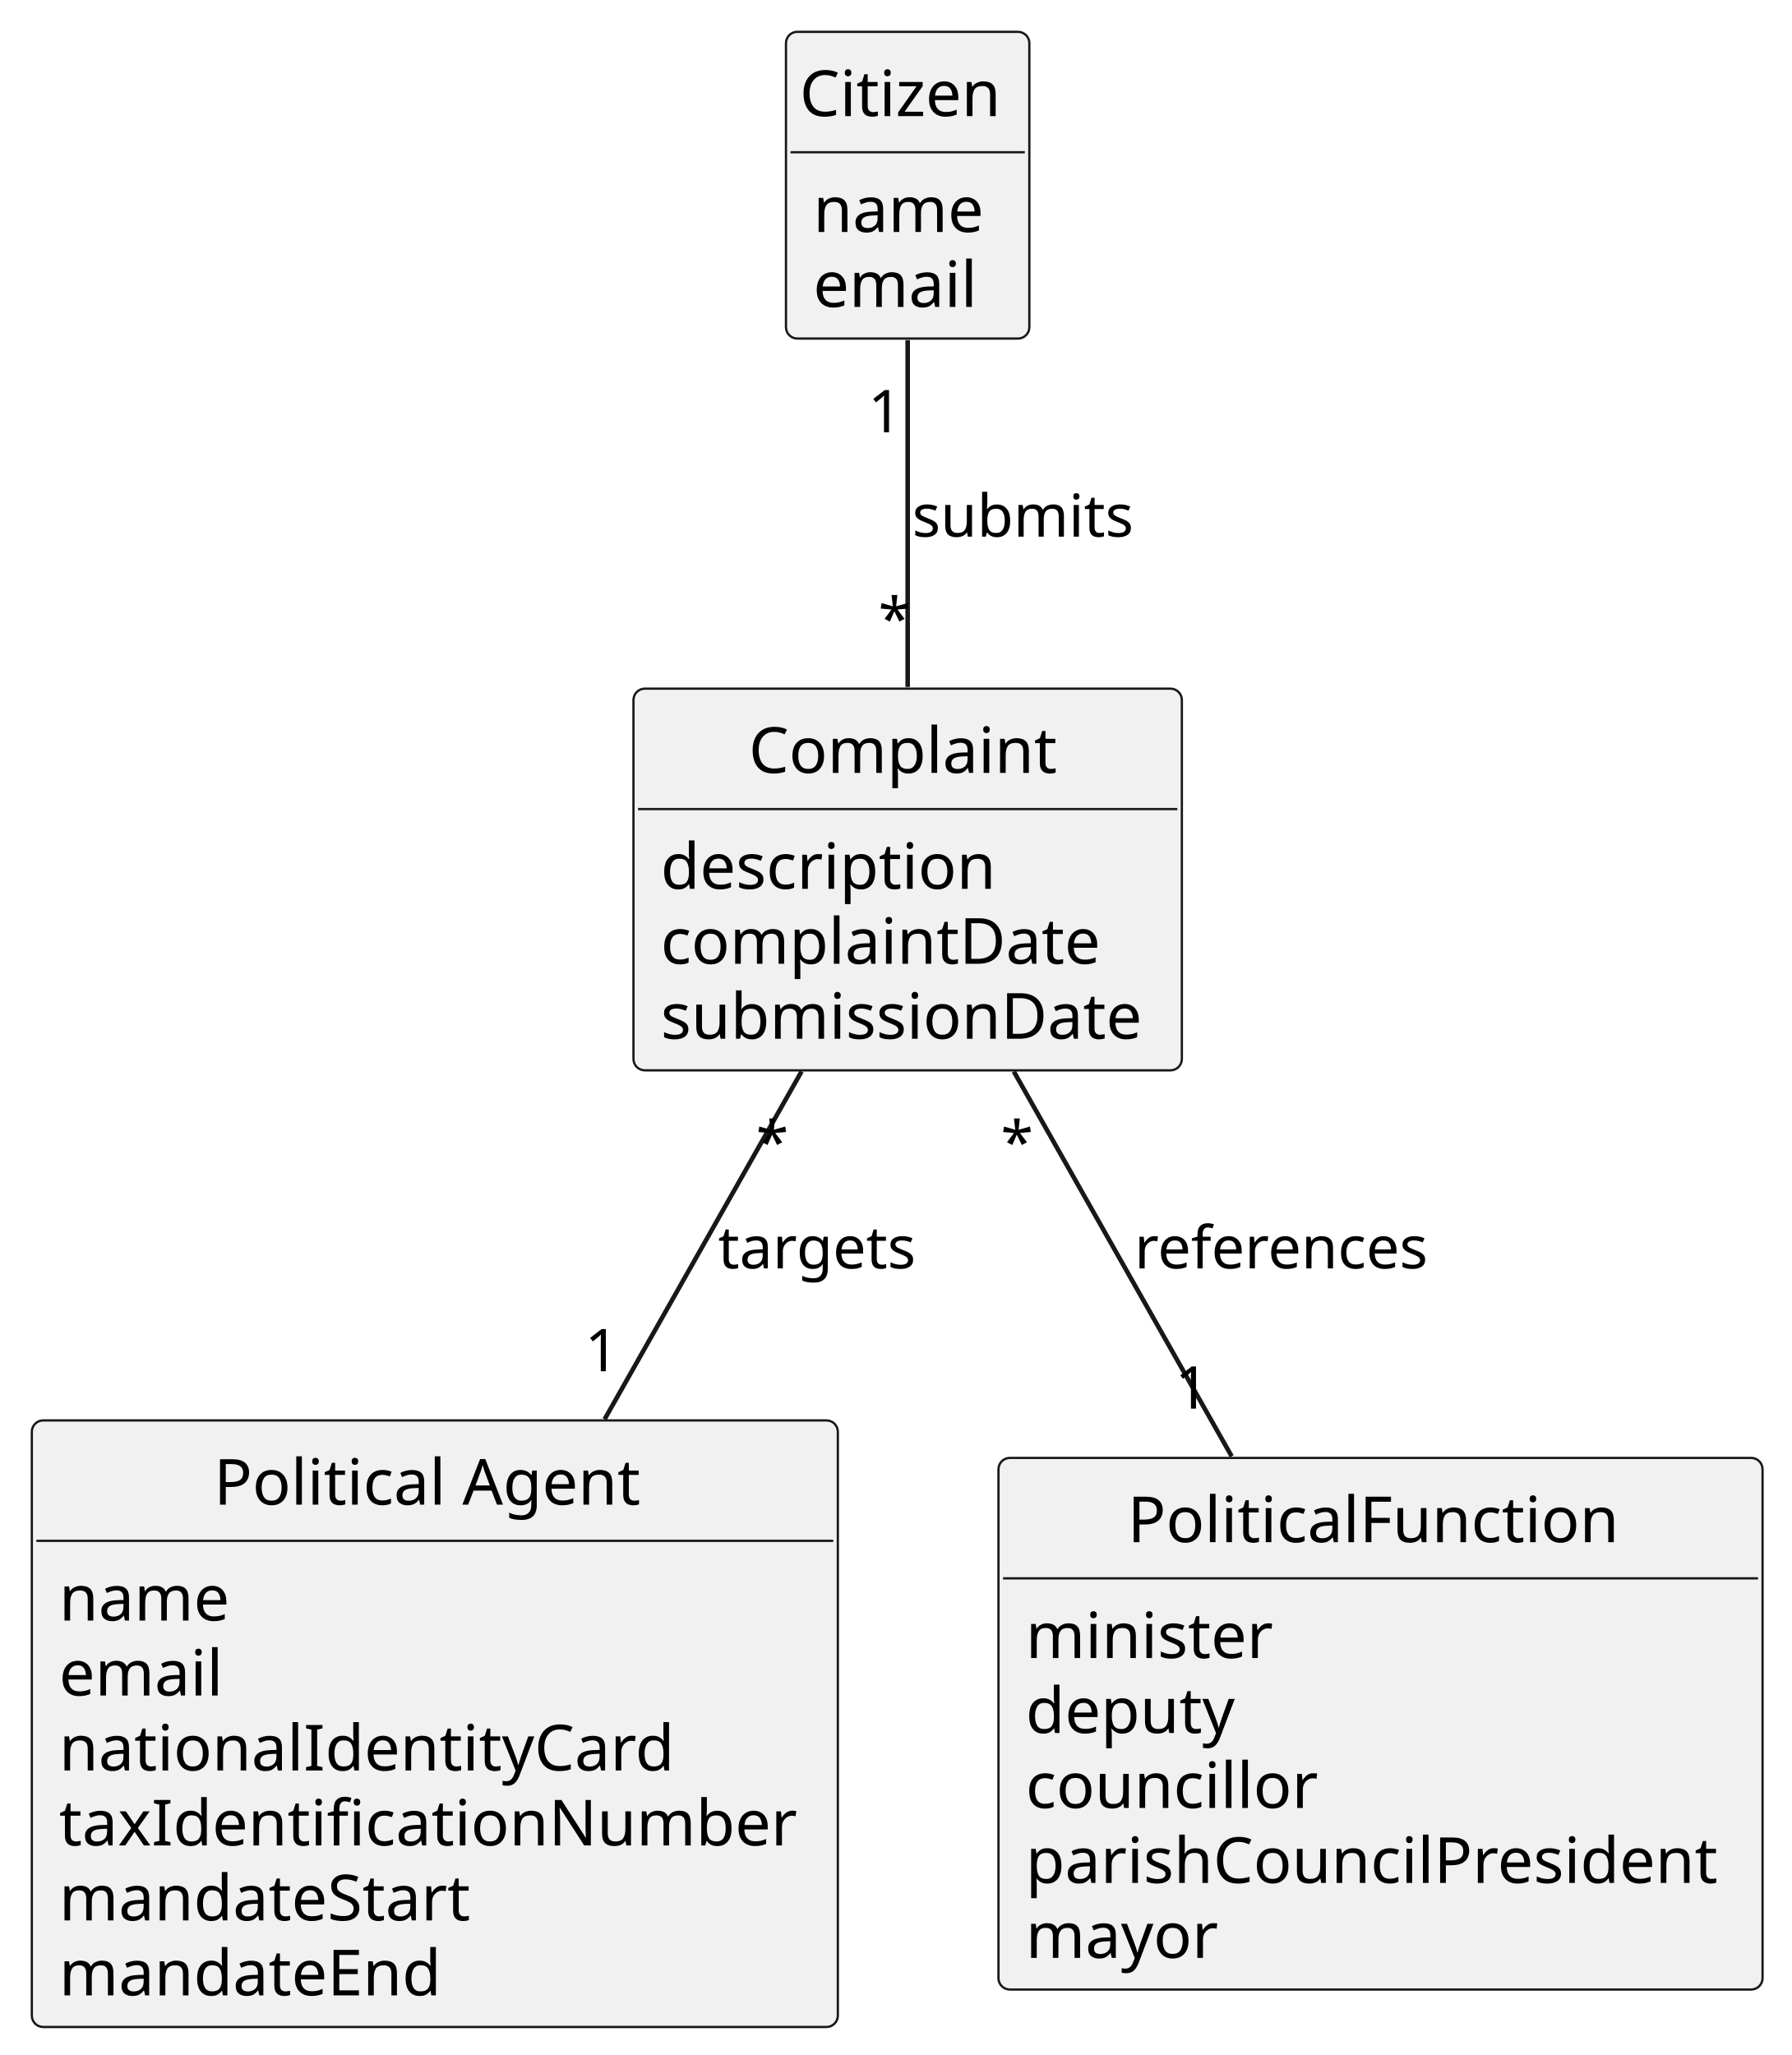
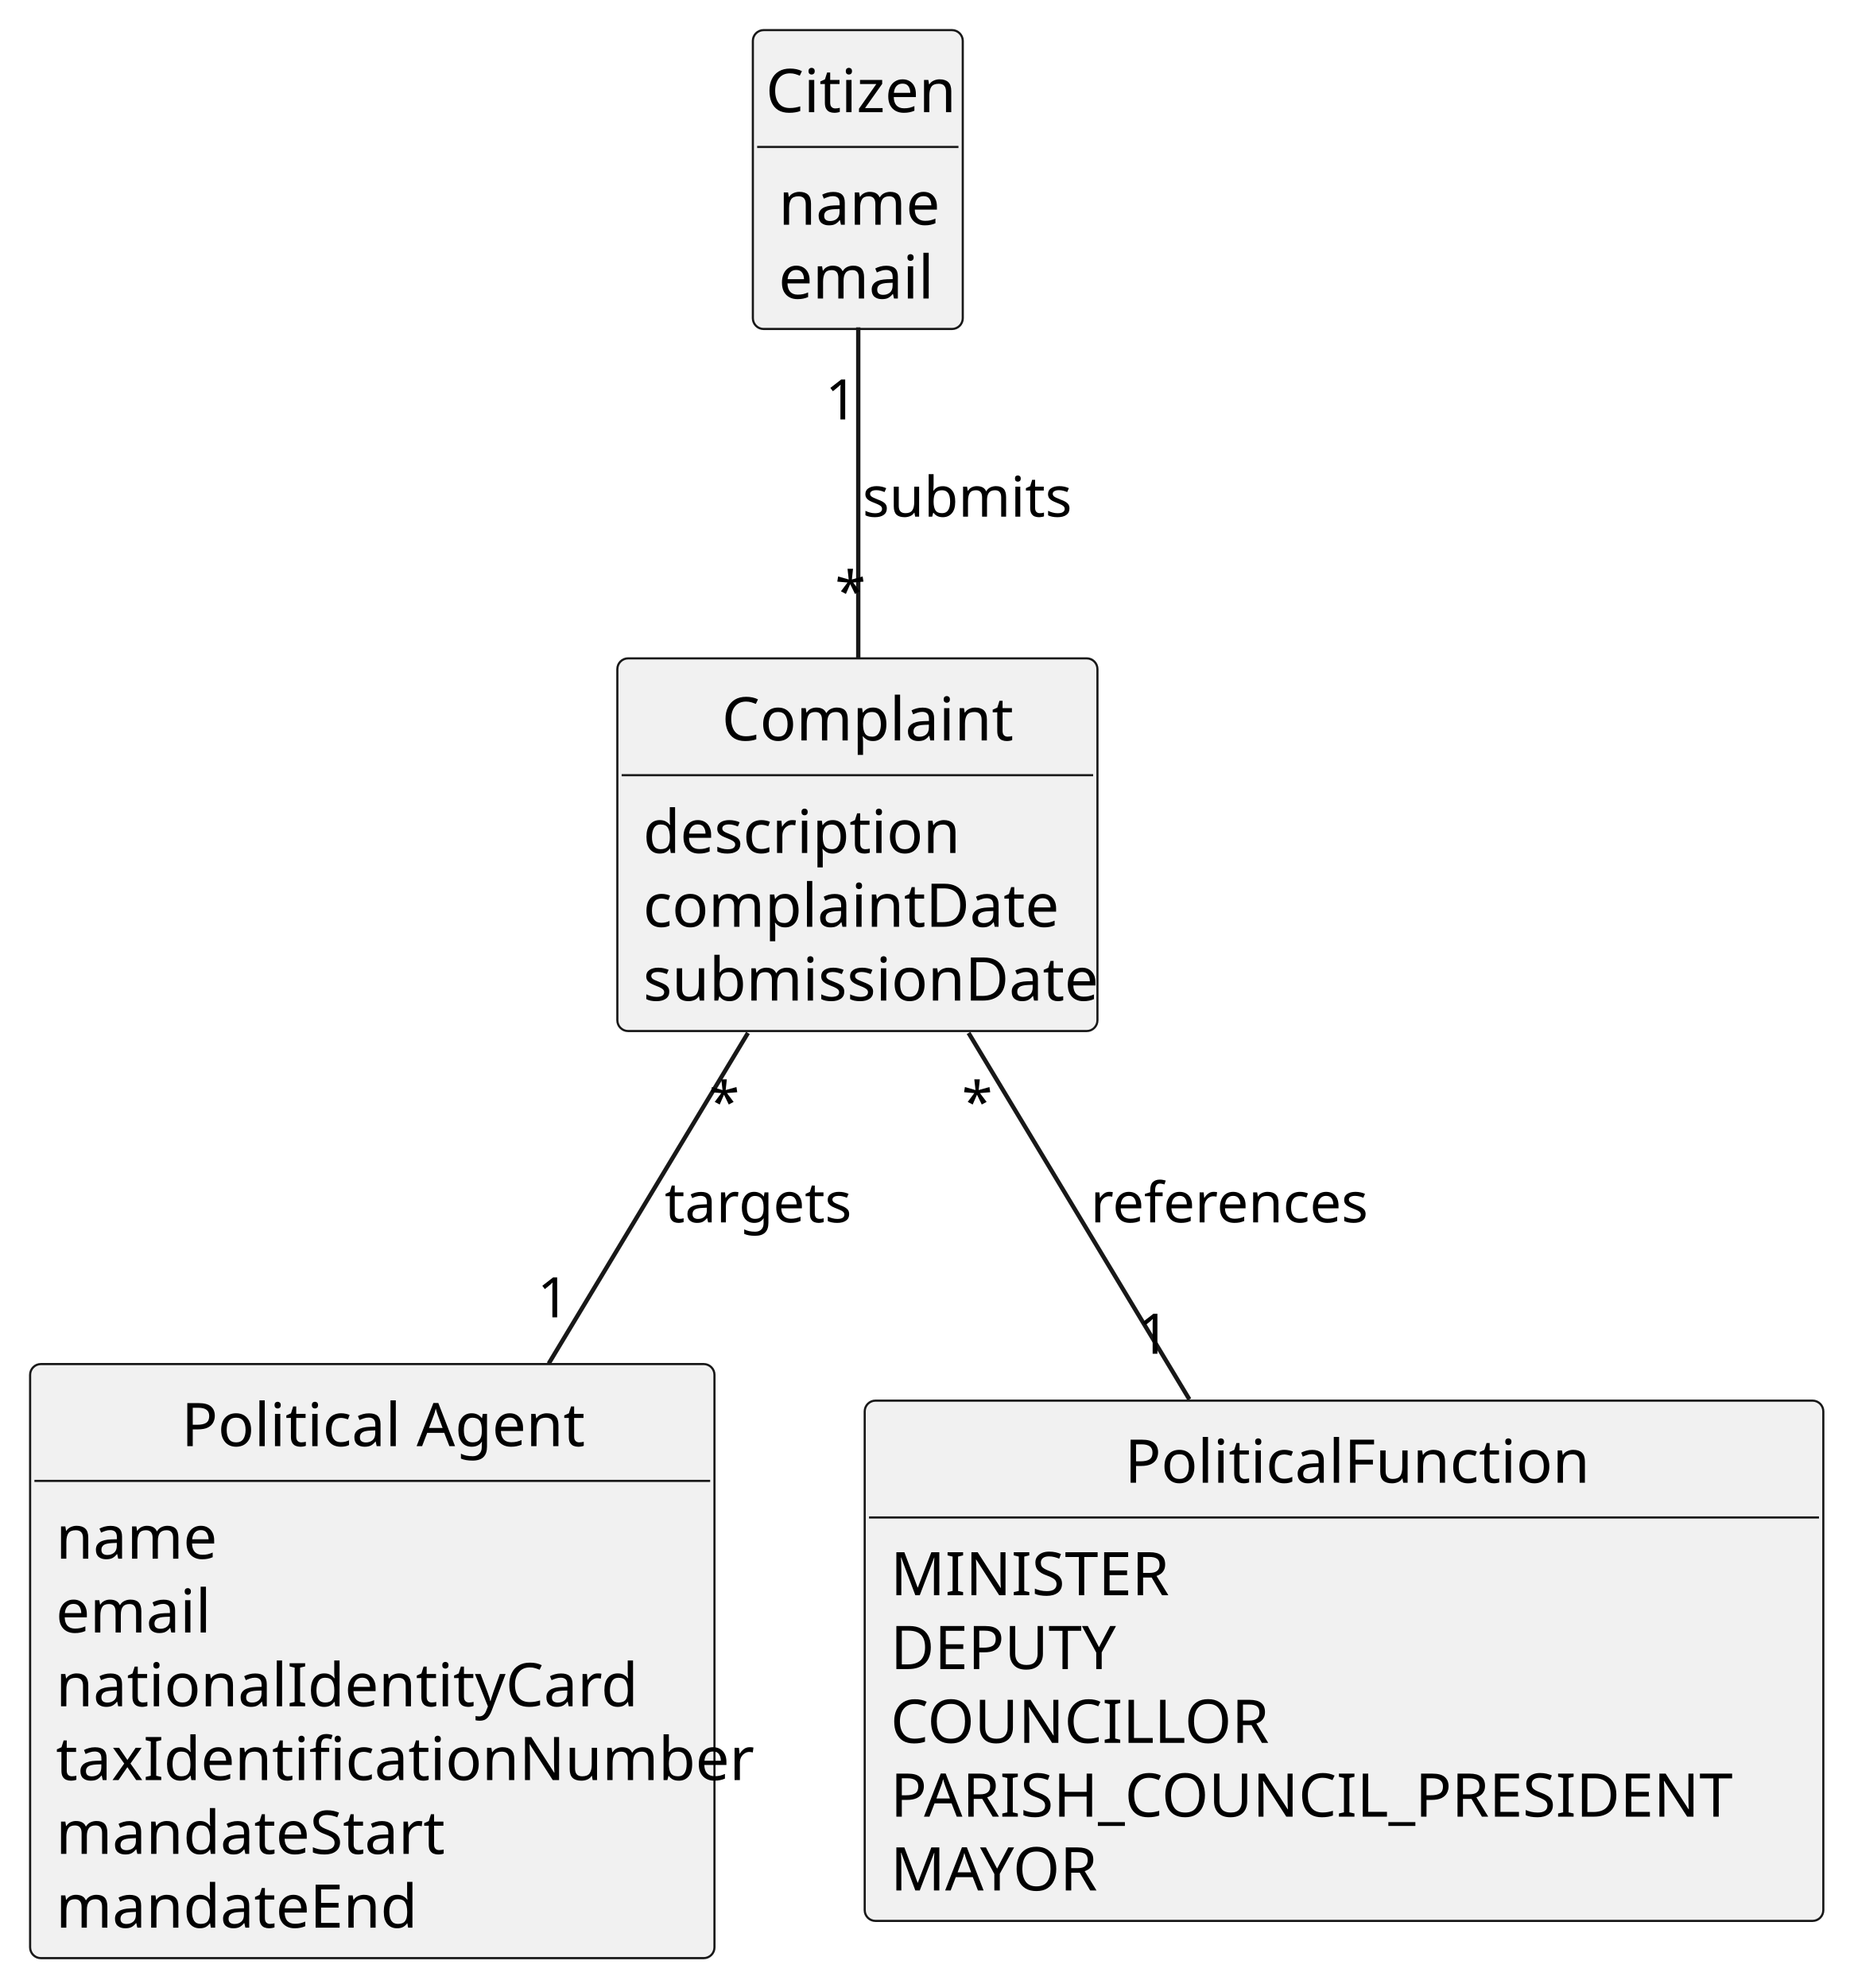
- <svg xmlns="http://www.w3.org/2000/svg" contentStyleType="text/css" data-diagram-type="CLASS" height="452px" preserveAspectRatio="none" style="width:394px;height:452px;background:#FFFFFF;" version="1.1" viewBox="0 0 394 452" width="394px" zoomAndPan="magnify">
+ <svg xmlns="http://www.w3.org/2000/svg" contentStyleType="text/css" data-diagram-type="CLASS" height="462px" preserveAspectRatio="none" style="width:430px;height:462px;background:#FFFFFF;" version="1.1" viewBox="0 0 430 462" width="430px" zoomAndPan="magnify">
  <defs />
  <g>
    <g class="entity" data-qualified-name="Citizen" data-source-line="9" id="ent0002">
-       <rect fill="#F1F1F1" height="67.465" rx="2.5" ry="2.5" style="stroke:#181818;stroke-width:0.5;" width="53.53" x="172.87" y="7" />
-       <text fill="#000000" font-family="sans-serif" font-size="14" lengthAdjust="spacing" textLength="47.53" x="175.87" y="25.535">Citizen</text>
-       <line style="stroke:#181818;stroke-width:0.5;" x1="173.87" x2="225.4" y1="33.488" y2="33.488" />
-       <text fill="#000000" font-family="sans-serif" font-size="14" lengthAdjust="spacing" textLength="37.29" x="178.87" y="51.023">name</text>
-       <text fill="#000000" font-family="sans-serif" font-size="14" lengthAdjust="spacing" textLength="36.695" x="178.87" y="67.512">email</text>
+       <rect fill="#F1F1F1" height="69.454" rx="2.5" ry="2.5" style="stroke:#181818;stroke-width:0.5;" width="48.793" x="175" y="7" />
+       <text fill="#000000" font-family="sans-serif" font-size="14" lengthAdjust="spacing" textLength="42.793" x="178" y="26.075">Citizen</text>
+       <line style="stroke:#181818;stroke-width:0.5;" x1="176" x2="222.793" y1="34.151" y2="34.151" />
+       <text fill="#000000" font-family="sans-serif" font-size="14" lengthAdjust="spacing" textLength="35.02" x="181" y="52.227">name</text>
+       <text fill="#000000" font-family="sans-serif" font-size="14" lengthAdjust="spacing" textLength="33.455" x="181" y="69.378">email</text>
    </g>
    <g class="entity" data-qualified-name="PoliticalAgent" data-source-line="14" id="ent0003">
-       <rect fill="#F1F1F1" height="133.418" rx="2.5" ry="2.5" style="stroke:#181818;stroke-width:0.5;" width="177.279" x="7" y="312.42" />
-       <text fill="#000000" font-family="sans-serif" font-size="14" lengthAdjust="spacing" textLength="97.207" x="47.036" y="330.955">Political Agent</text>
-       <line style="stroke:#181818;stroke-width:0.5;" x1="8" x2="183.279" y1="338.908" y2="338.908" />
-       <text fill="#000000" font-family="sans-serif" font-size="14" lengthAdjust="spacing" textLength="37.29" x="13" y="356.443">name</text>
-       <text fill="#000000" font-family="sans-serif" font-size="14" lengthAdjust="spacing" textLength="36.695" x="13" y="372.932">email</text>
-       <text fill="#000000" font-family="sans-serif" font-size="14" lengthAdjust="spacing" textLength="137.894" x="13" y="389.42">nationalIdentityCard</text>
-       <text fill="#000000" font-family="sans-serif" font-size="14" lengthAdjust="spacing" textLength="165.279" x="13" y="405.908">taxIdentificationNumber</text>
-       <text fill="#000000" font-family="sans-serif" font-size="14" lengthAdjust="spacing" textLength="90.542" x="13" y="422.397">mandateStart</text>
-       <text fill="#000000" font-family="sans-serif" font-size="14" lengthAdjust="spacing" textLength="84.157" x="13" y="438.885">mandateEnd</text>
+       <rect fill="#F1F1F1" height="138.06" rx="2.5" ry="2.5" style="stroke:#181818;stroke-width:0.5;" width="159.075" x="7" y="317" />
+       <text fill="#000000" font-family="sans-serif" font-size="14" lengthAdjust="spacing" textLength="88.717" x="42.179" y="336.075">Political Agent</text>
+       <line style="stroke:#181818;stroke-width:0.5;" x1="8" x2="165.075" y1="344.151" y2="344.151" />
+       <text fill="#000000" font-family="sans-serif" font-size="14" lengthAdjust="spacing" textLength="35.02" x="13" y="362.227">name</text>
+       <text fill="#000000" font-family="sans-serif" font-size="14" lengthAdjust="spacing" textLength="33.455" x="13" y="379.378">email</text>
+       <text fill="#000000" font-family="sans-serif" font-size="14" lengthAdjust="spacing" textLength="124.523" x="13" y="396.529">nationalIdentityCard</text>
+       <text fill="#000000" font-family="sans-serif" font-size="14" lengthAdjust="spacing" textLength="147.075" x="13" y="413.681">taxIdentificationNumber</text>
+       <text fill="#000000" font-family="sans-serif" font-size="14" lengthAdjust="spacing" textLength="84.048" x="13" y="430.832">mandateStart</text>
+       <text fill="#000000" font-family="sans-serif" font-size="14" lengthAdjust="spacing" textLength="79.393" x="13" y="447.983">mandateEnd</text>
    </g>
    <g class="entity" data-qualified-name="Complaint" data-source-line="23" id="ent0004">
-       <rect fill="#F1F1F1" height="83.953" rx="2.5" ry="2.5" style="stroke:#181818;stroke-width:0.5;" width="120.616" x="139.33" y="151.47" />
-       <text fill="#000000" font-family="sans-serif" font-size="14" lengthAdjust="spacing" textLength="69.918" x="164.679" y="170.005">Complaint</text>
-       <line style="stroke:#181818;stroke-width:0.5;" x1="140.33" x2="258.946" y1="177.958" y2="177.958" />
-       <text fill="#000000" font-family="sans-serif" font-size="14" lengthAdjust="spacing" textLength="76.077" x="145.33" y="195.493">description</text>
-       <text fill="#000000" font-family="sans-serif" font-size="14" lengthAdjust="spacing" textLength="98.656" x="145.33" y="211.982">complaintDate</text>
-       <text fill="#000000" font-family="sans-serif" font-size="14" lengthAdjust="spacing" textLength="108.616" x="145.33" y="228.47">submissionDate</text>
+       <rect fill="#F1F1F1" height="86.606" rx="2.5" ry="2.5" style="stroke:#181818;stroke-width:0.5;" width="111.6" x="143.5" y="153" />
+       <text fill="#000000" font-family="sans-serif" font-size="14" lengthAdjust="spacing" textLength="63.027" x="167.786" y="172.075">Complaint</text>
+       <line style="stroke:#181818;stroke-width:0.5;" x1="144.5" x2="254.1" y1="180.151" y2="180.151" />
+       <text fill="#000000" font-family="sans-serif" font-size="14" lengthAdjust="spacing" textLength="67.703" x="149.5" y="198.227">description</text>
+       <text fill="#000000" font-family="sans-serif" font-size="14" lengthAdjust="spacing" textLength="89.489" x="149.5" y="215.378">complaintDate</text>
+       <text fill="#000000" font-family="sans-serif" font-size="14" lengthAdjust="spacing" textLength="99.6" x="149.5" y="232.529">submissionDate</text>
    </g>
    <g class="entity" data-qualified-name="PoliticalFunction" data-source-line="29" id="ent0005">
-       <rect fill="#F1F1F1" height="116.93" rx="2.5" ry="2.5" style="stroke:#181818;stroke-width:0.5;" width="168.058" x="219.61" y="320.67" />
-       <text fill="#000000" font-family="sans-serif" font-size="14" lengthAdjust="spacing" textLength="111.289" x="247.994" y="339.205">PoliticalFunction</text>
-       <line style="stroke:#181818;stroke-width:0.5;" x1="220.61" x2="386.668" y1="347.158" y2="347.158" />
-       <text fill="#000000" font-family="sans-serif" font-size="14" lengthAdjust="spacing" textLength="55.754" x="225.61" y="364.693">minister</text>
-       <text fill="#000000" font-family="sans-serif" font-size="14" lengthAdjust="spacing" textLength="46.662" x="225.61" y="381.182">deputy</text>
-       <text fill="#000000" font-family="sans-serif" font-size="14" lengthAdjust="spacing" textLength="66.787" x="225.61" y="397.67">councillor</text>
-       <text fill="#000000" font-family="sans-serif" font-size="14" lengthAdjust="spacing" textLength="156.058" x="225.61" y="414.158">parishCouncilPresident</text>
-       <text fill="#000000" font-family="sans-serif" font-size="14" lengthAdjust="spacing" textLength="42.444" x="225.61" y="430.647">mayor</text>
+       <rect fill="#F1F1F1" height="120.908" rx="2.5" ry="2.5" style="stroke:#181818;stroke-width:0.5;" width="222.827" x="201" y="325.5" />
+       <text fill="#000000" font-family="sans-serif" font-size="14" lengthAdjust="spacing" textLength="101.938" x="261.445" y="344.575">PoliticalFunction</text>
+       <line style="stroke:#181818;stroke-width:0.5;" x1="202" x2="422.827" y1="352.651" y2="352.651" />
+       <text fill="#000000" font-family="sans-serif" font-size="14" lengthAdjust="spacing" textLength="66.89" x="207" y="370.727">MINISTER</text>
+       <text fill="#000000" font-family="sans-serif" font-size="14" lengthAdjust="spacing" textLength="56.786" x="207" y="387.878">DEPUTY</text>
+       <text fill="#000000" font-family="sans-serif" font-size="14" lengthAdjust="spacing" textLength="91.793" x="207" y="405.029">COUNCILLOR</text>
+       <text fill="#000000" font-family="sans-serif" font-size="14" lengthAdjust="spacing" textLength="210.827" x="207" y="422.181">PARISH_COUNCIL_PRESIDENT</text>
+       <text fill="#000000" font-family="sans-serif" font-size="14" lengthAdjust="spacing" textLength="51.338" x="207" y="439.332">MAYOR</text>
    </g>
    <g class="link" data-entity-1="ent0002" data-entity-2="ent0004" data-link-type="association" data-source-line="37" id="lnk6">
-       <path codeLine="37" d="M199.64,74.81 C199.64,97.25 199.64,127.09 199.64,151.1" fill="none" id="Citizen-Complaint" style="stroke:#181818;stroke-width:1;" />
-       <text fill="#000000" font-family="sans-serif" font-size="13" lengthAdjust="spacing" textLength="50.261" x="200.64" y="118.038">submits</text>
-       <text fill="#000000" font-family="sans-serif" font-size="13" lengthAdjust="spacing" textLength="8.22" x="190.924" y="95.073">1</text>
-       <text fill="#000000" font-family="sans-serif" font-size="13" lengthAdjust="spacing" textLength="6.265" x="193.183" y="140.749">*</text>
+       <path codeLine="37" d="M199.5,76.08 C199.5,98.68 199.5,128.68 199.5,152.96" fill="none" id="Citizen-Complaint" style="stroke:#181818;stroke-width:1;" />
+       <text fill="#000000" font-family="sans-serif" font-size="13" lengthAdjust="spacing" textLength="44.789" x="200.5" y="120.07">submits</text>
+       <text fill="#000000" font-family="sans-serif" font-size="13" lengthAdjust="spacing" textLength="7.23" x="191.854" y="97.481">1</text>
+       <text fill="#000000" font-family="sans-serif" font-size="13" lengthAdjust="spacing" textLength="5.059" x="194.096" y="142.056">*</text>
    </g>
    <g class="link" data-entity-1="ent0004" data-entity-2="ent0003" data-link-type="association" data-source-line="38" id="lnk7">
-       <path codeLine="38" d="M176.3,235.67 C163.54,258.2 147.44,286.64 132.98,312.17" fill="none" id="Complaint-PoliticalAgent" style="stroke:#181818;stroke-width:1;" />
-       <text fill="#000000" font-family="sans-serif" font-size="13" lengthAdjust="spacing" textLength="44.199" x="157.95" y="278.988">targets</text>
-       <text fill="#000000" font-family="sans-serif" font-size="13" lengthAdjust="spacing" textLength="6.265" x="166.287" y="255.876">*</text>
-       <text fill="#000000" font-family="sans-serif" font-size="13" lengthAdjust="spacing" textLength="8.22" x="128.639" y="301.611">1</text>
+       <path codeLine="38" d="M173.86,240.05 C160.18,262.74 143.03,291.2 127.55,316.88" fill="none" id="Complaint-PoliticalAgent" style="stroke:#181818;stroke-width:1;" />
+       <text fill="#000000" font-family="sans-serif" font-size="13" lengthAdjust="spacing" textLength="39.743" x="154.5" y="284.07">targets</text>
+       <text fill="#000000" font-family="sans-serif" font-size="13" lengthAdjust="spacing" textLength="5.059" x="164.761" y="260.715">*</text>
+       <text fill="#000000" font-family="sans-serif" font-size="13" lengthAdjust="spacing" textLength="7.23" x="124.901" y="306.141">1</text>
    </g>
    <g class="link" data-entity-1="ent0004" data-entity-2="ent0005" data-link-type="association" data-source-line="39" id="lnk8">
-       <path codeLine="39" d="M222.98,235.67 C237.11,260.63 255.35,292.85 270.91,320.33" fill="none" id="Complaint-PoliticalFunction" style="stroke:#181818;stroke-width:1;" />
-       <text fill="#000000" font-family="sans-serif" font-size="13" lengthAdjust="spacing" textLength="65.743" x="249.52" y="278.988">references</text>
-       <text fill="#000000" font-family="sans-serif" font-size="13" lengthAdjust="spacing" textLength="6.265" x="220.115" y="255.876">*</text>
-       <text fill="#000000" font-family="sans-serif" font-size="13" lengthAdjust="spacing" textLength="8.22" x="258.447" y="309.836">1</text>
+       <path codeLine="39" d="M225.14,240.05 C240.31,265.22 259.77,297.5 276.47,325.21" fill="none" id="Complaint-PoliticalFunction" style="stroke:#181818;stroke-width:1;" />
+       <text fill="#000000" font-family="sans-serif" font-size="13" lengthAdjust="spacing" textLength="61.42" x="253.5" y="284.07">references</text>
+       <text fill="#000000" font-family="sans-serif" font-size="13" lengthAdjust="spacing" textLength="5.059" x="223.572" y="260.715">*</text>
+       <text fill="#000000" font-family="sans-serif" font-size="13" lengthAdjust="spacing" textLength="7.23" x="264.431" y="314.595">1</text>
    </g>
  </g>
</svg>
